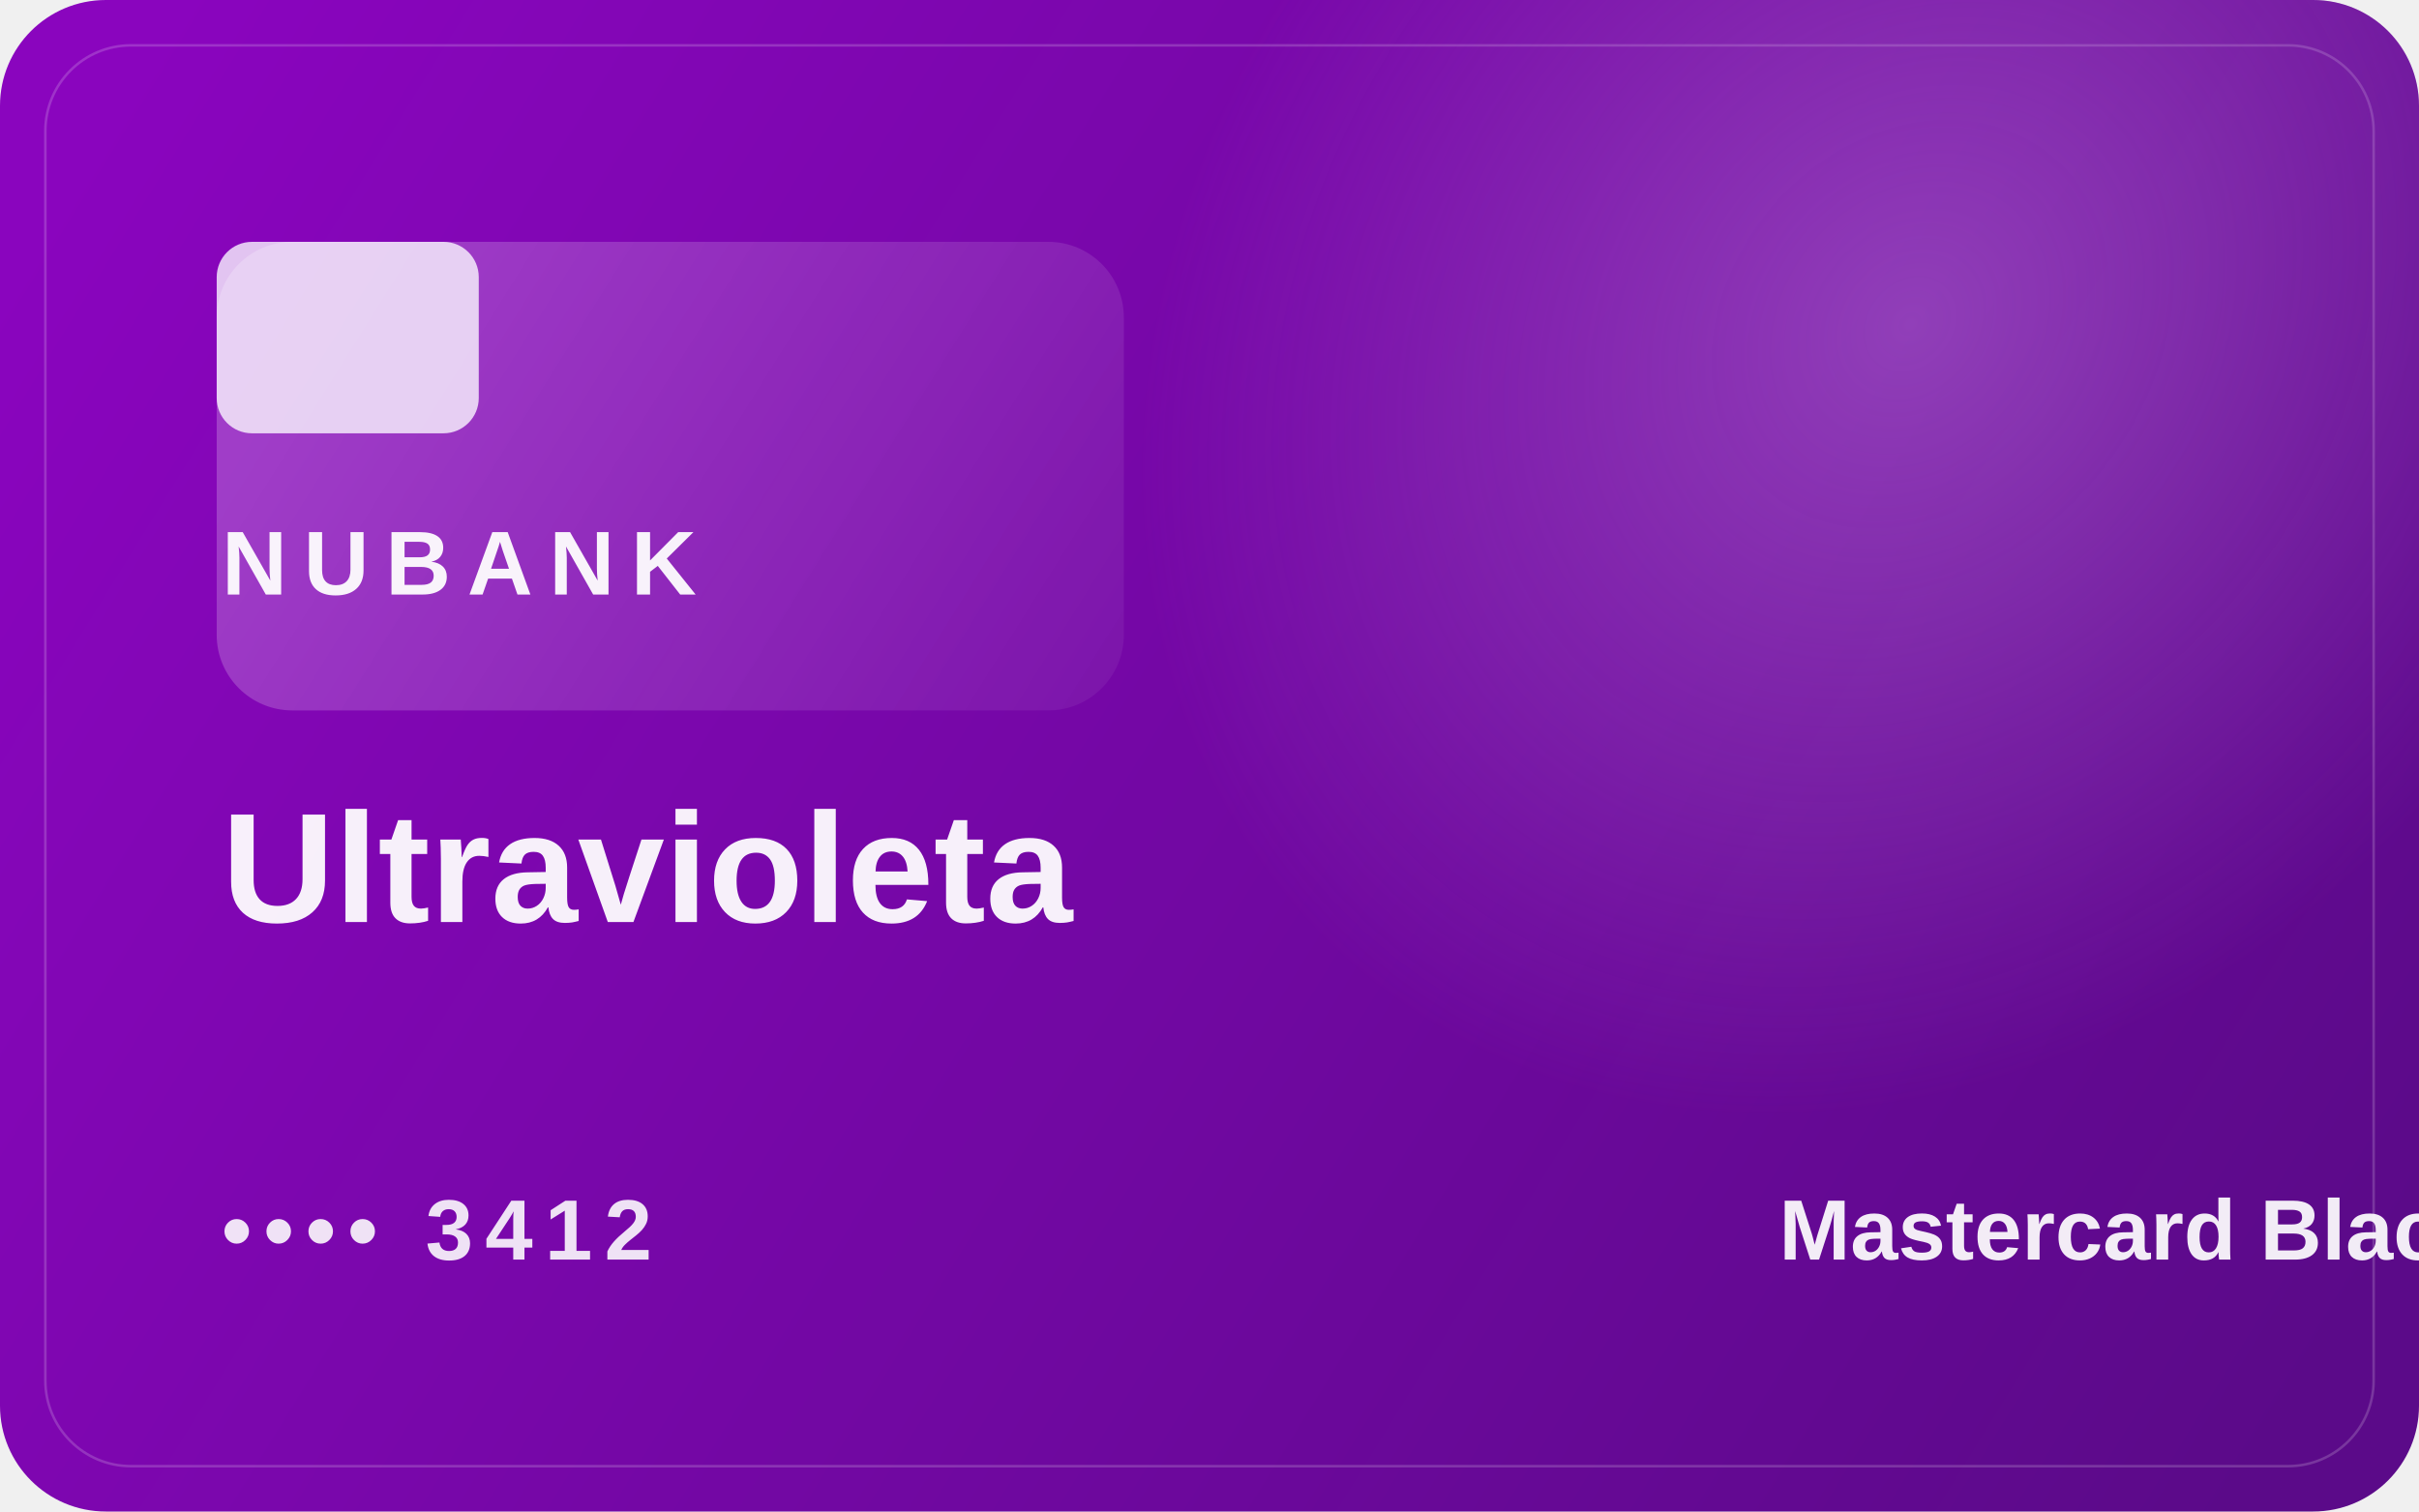
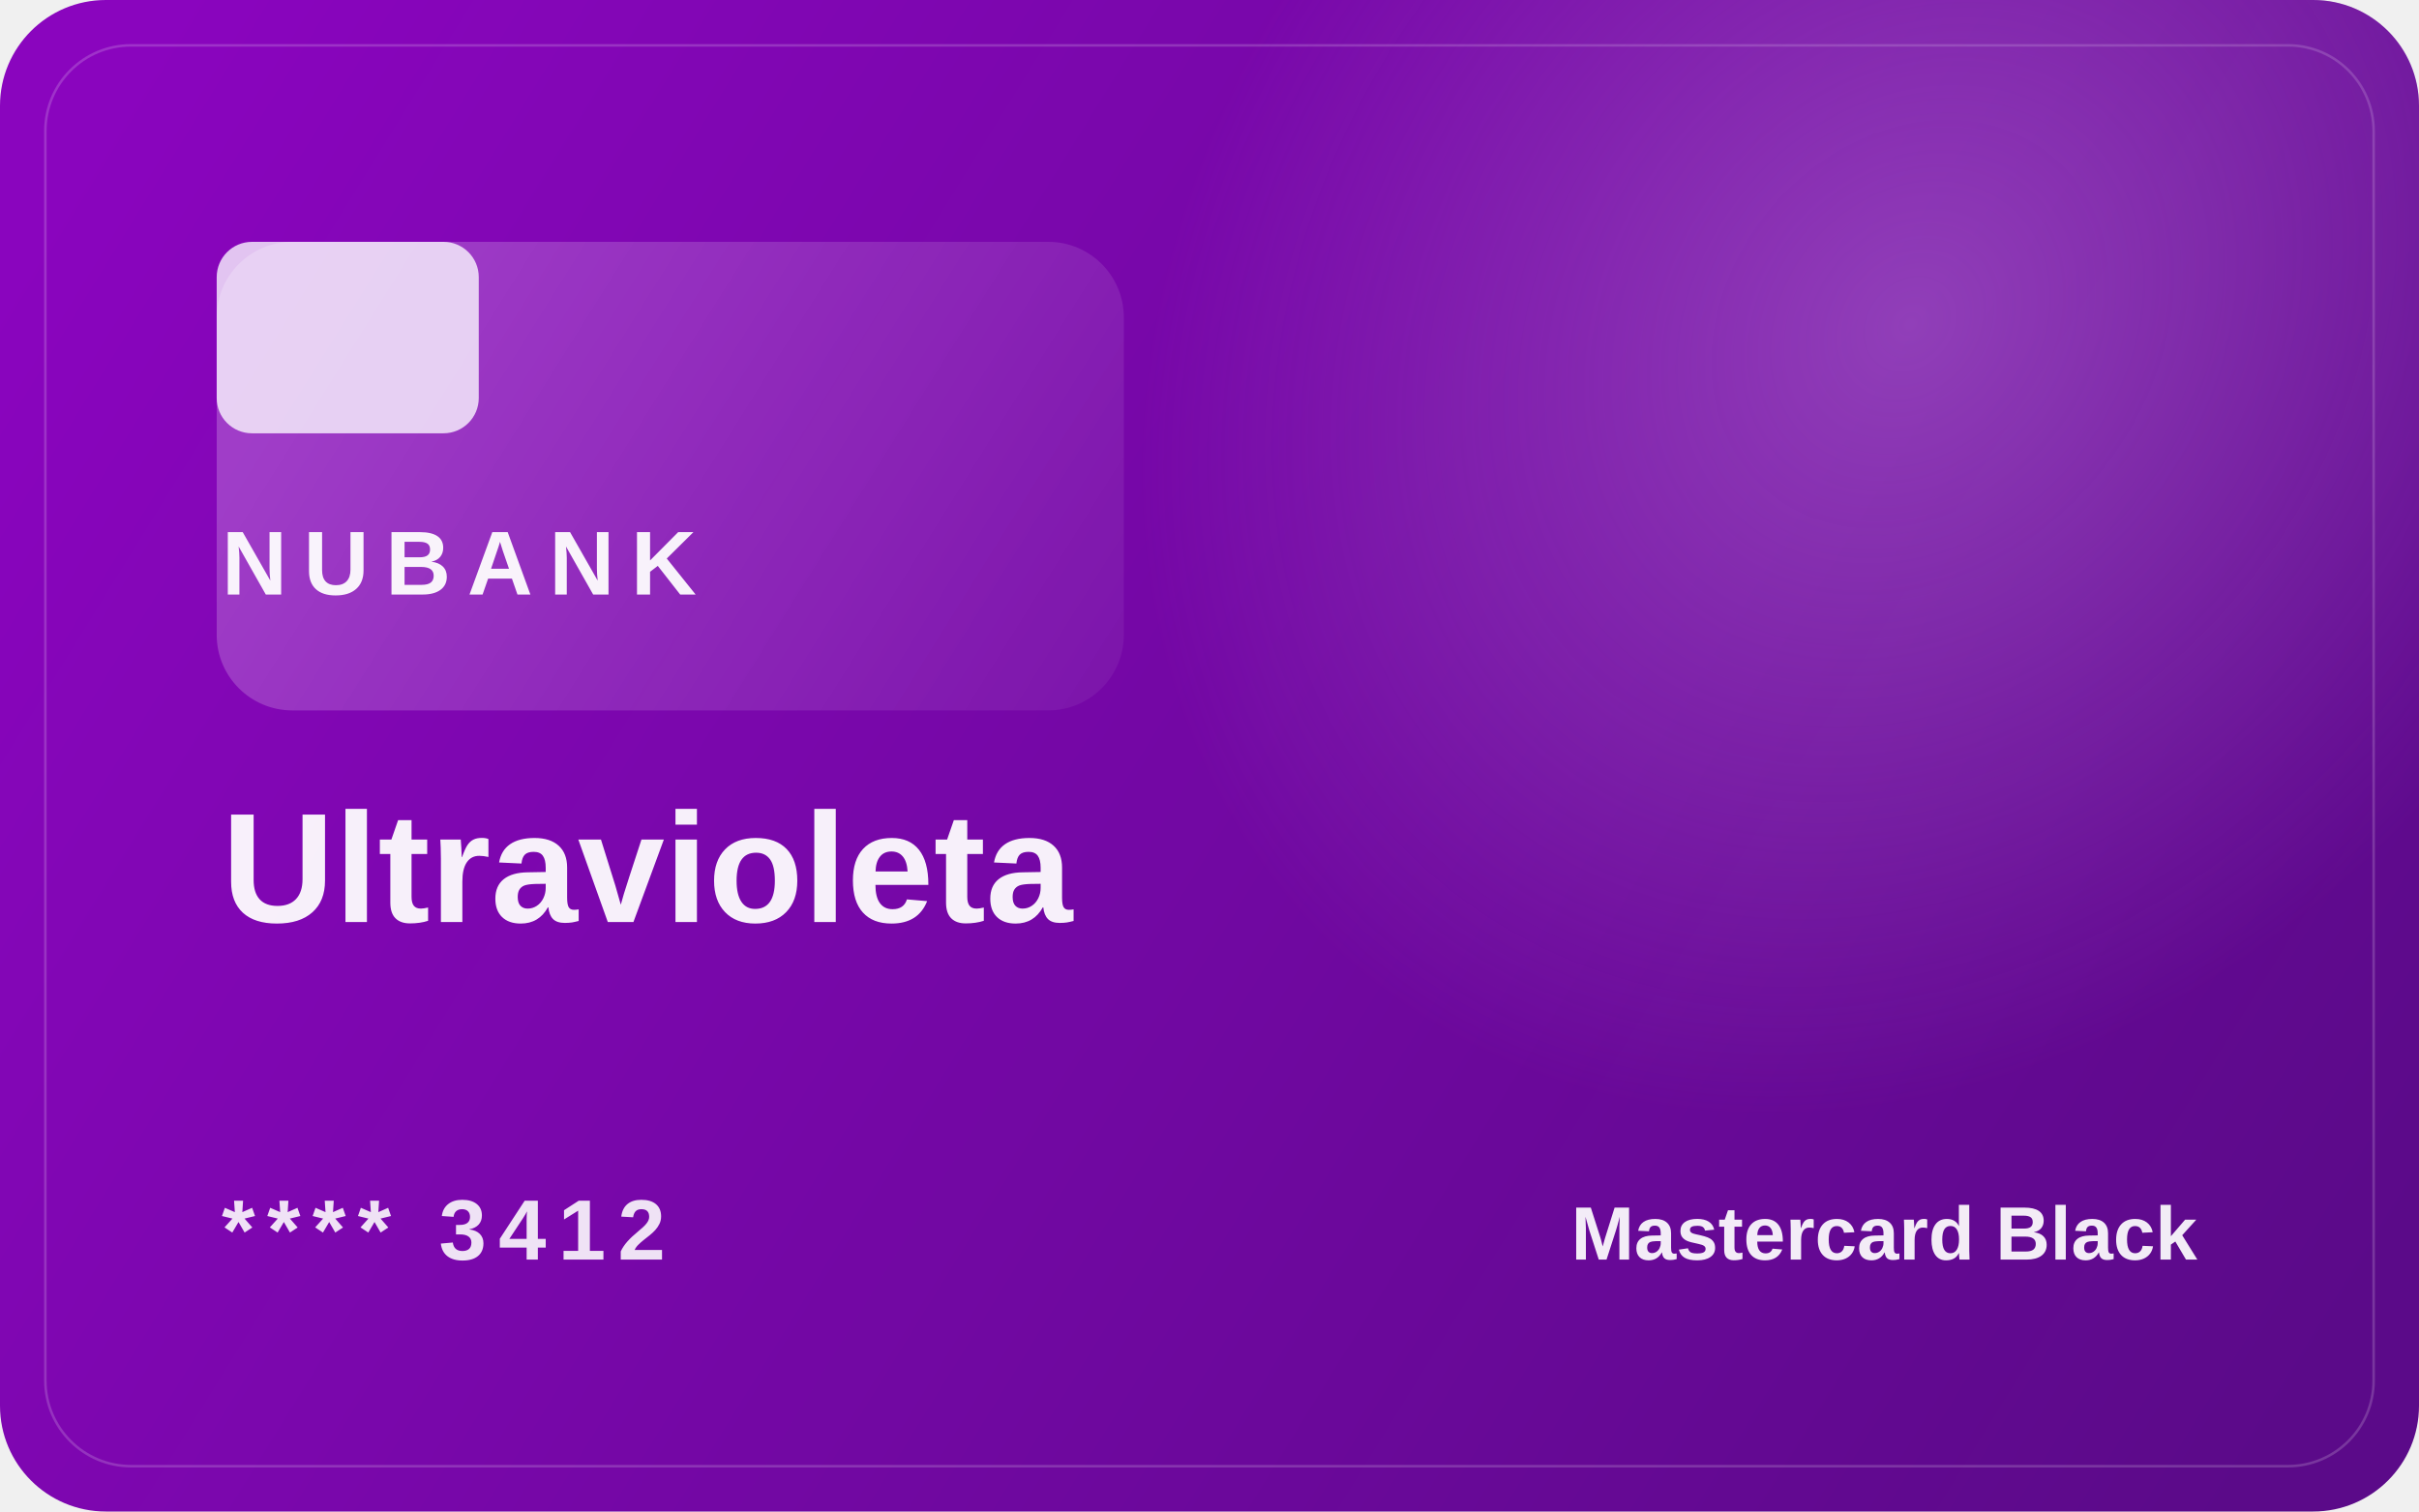
<svg xmlns="http://www.w3.org/2000/svg" width="960" height="600" viewBox="0 0 960 600" fill="none">
  <defs>
    <linearGradient id="nubank-bg" x1="48" y1="34" x2="908" y2="566" gradientUnits="userSpaceOnUse">
      <stop stop-color="#8A05BE" />
      <stop offset="1" stop-color="#5B0A89" />
    </linearGradient>
    <radialGradient id="nubank-glow" cx="0" cy="0" r="1" gradientUnits="userSpaceOnUse" gradientTransform="translate(760 128) rotate(132) scale(340 280)">
      <stop stop-color="#C48AE0" stop-opacity="0.42" />
      <stop offset="1" stop-color="#C48AE0" stop-opacity="0" />
    </radialGradient>
    <linearGradient id="nubank-shine" x1="152" y1="94" x2="536" y2="334" gradientUnits="userSpaceOnUse">
      <stop stop-color="white" stop-opacity="0.22" />
      <stop offset="1" stop-color="white" stop-opacity="0" />
    </linearGradient>
  </defs>
  <rect width="960" height="600" rx="42" fill="url(#nubank-bg)" />
  <rect x="18" y="18" width="924" height="564" rx="34" stroke="rgba(255,255,255,0.18)" />
  <rect width="960" height="600" rx="42" fill="url(#nubank-glow)" />
  <rect x="86" y="96" width="104" height="76" rx="14" fill="#E9D5F5" fill-opacity="0.92" />
  <rect x="86" y="96" width="360" height="186" rx="30" fill="url(#nubank-shine)" />
  <text x="88" y="236" fill="white" fill-opacity="0.94" font-family="Arial, sans-serif" font-size="36" font-weight="700" letter-spacing="0.18em">NUBANK</text>
  <text x="88" y="366" fill="white" fill-opacity="0.94" font-family="Arial, sans-serif" font-size="62" font-weight="700">Ultravioleta</text>
-   <text x="88" y="500" fill="white" fill-opacity="0.88" font-family="Arial, sans-serif" font-size="34" font-weight="600" letter-spacing="0.14em">•••• 3412</text>
-   <text x="706" y="500" fill="white" fill-opacity="0.92" font-family="Arial, sans-serif" font-size="34" font-weight="700">Mastercard Black</text>
+   <text x="88" y="500" fill="white" fill-opacity="0.88" font-family="Arial, sans-serif" font-size="34" font-weight="600" letter-spacing="0.14em">**** 3412</text>
+   <text x="872" y="500" fill="white" fill-opacity="0.92" font-family="Arial, sans-serif" font-size="30" font-weight="700" text-anchor="end">Mastercard Black</text>
</svg>
